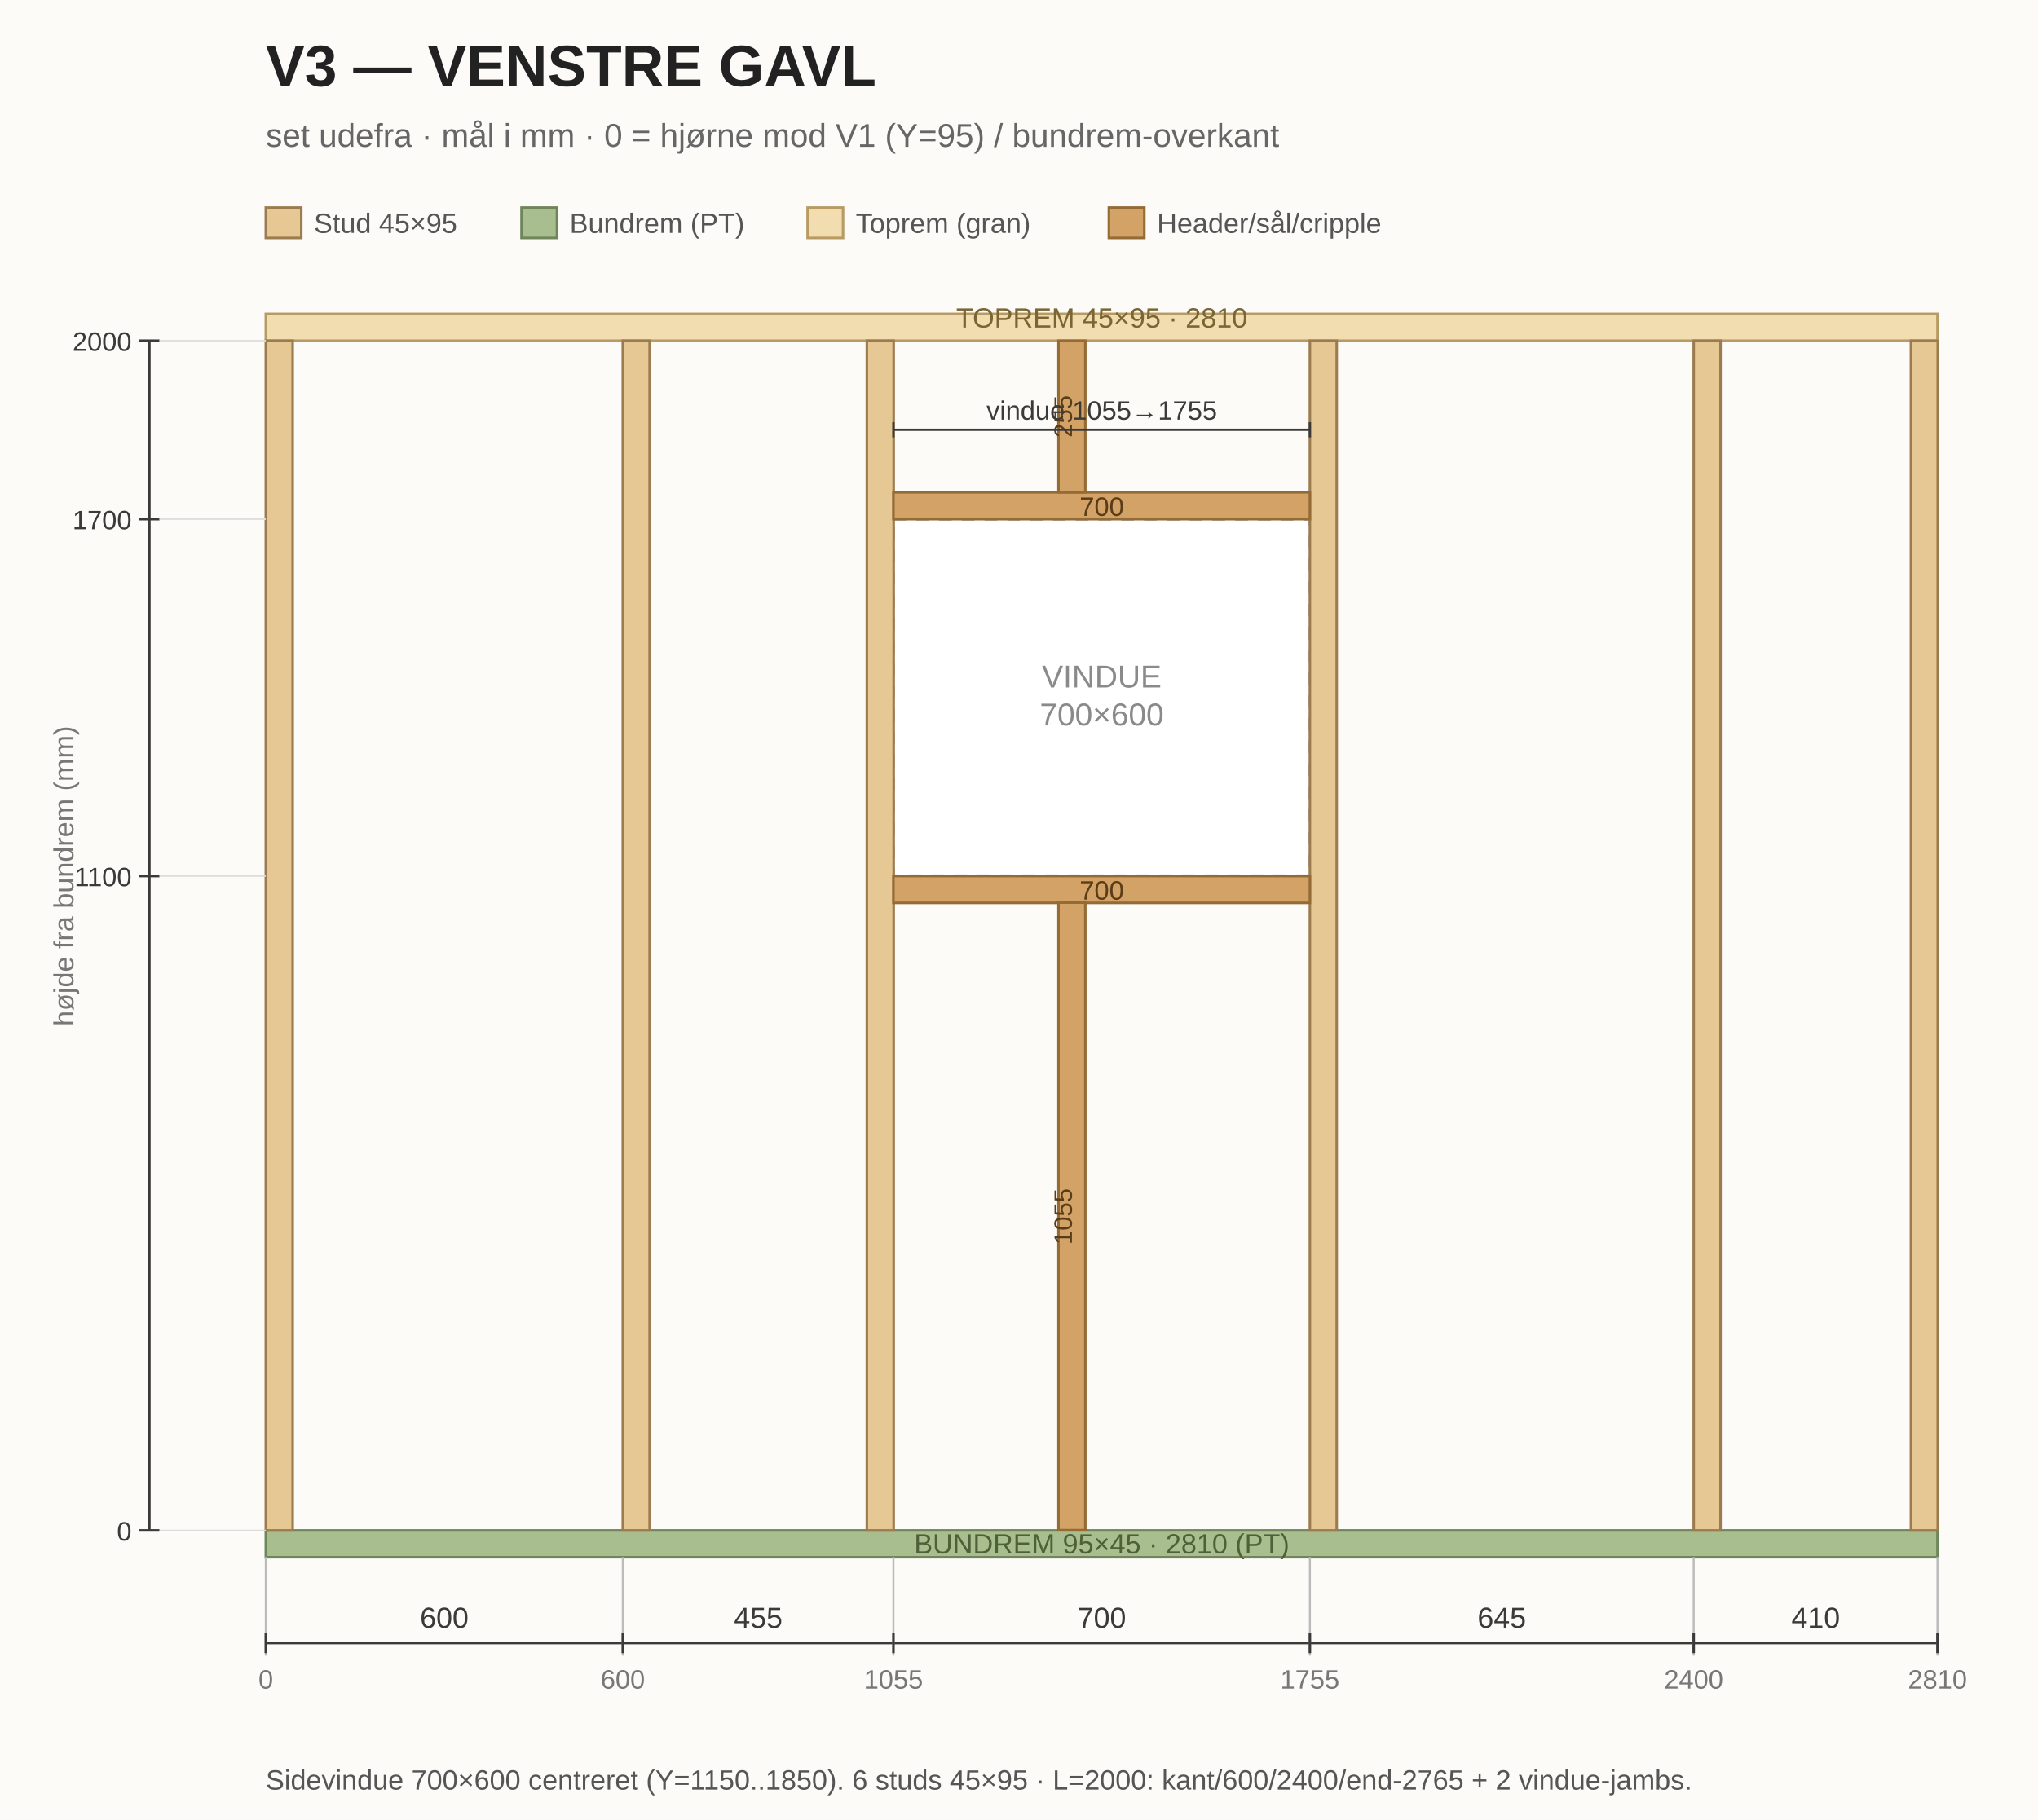
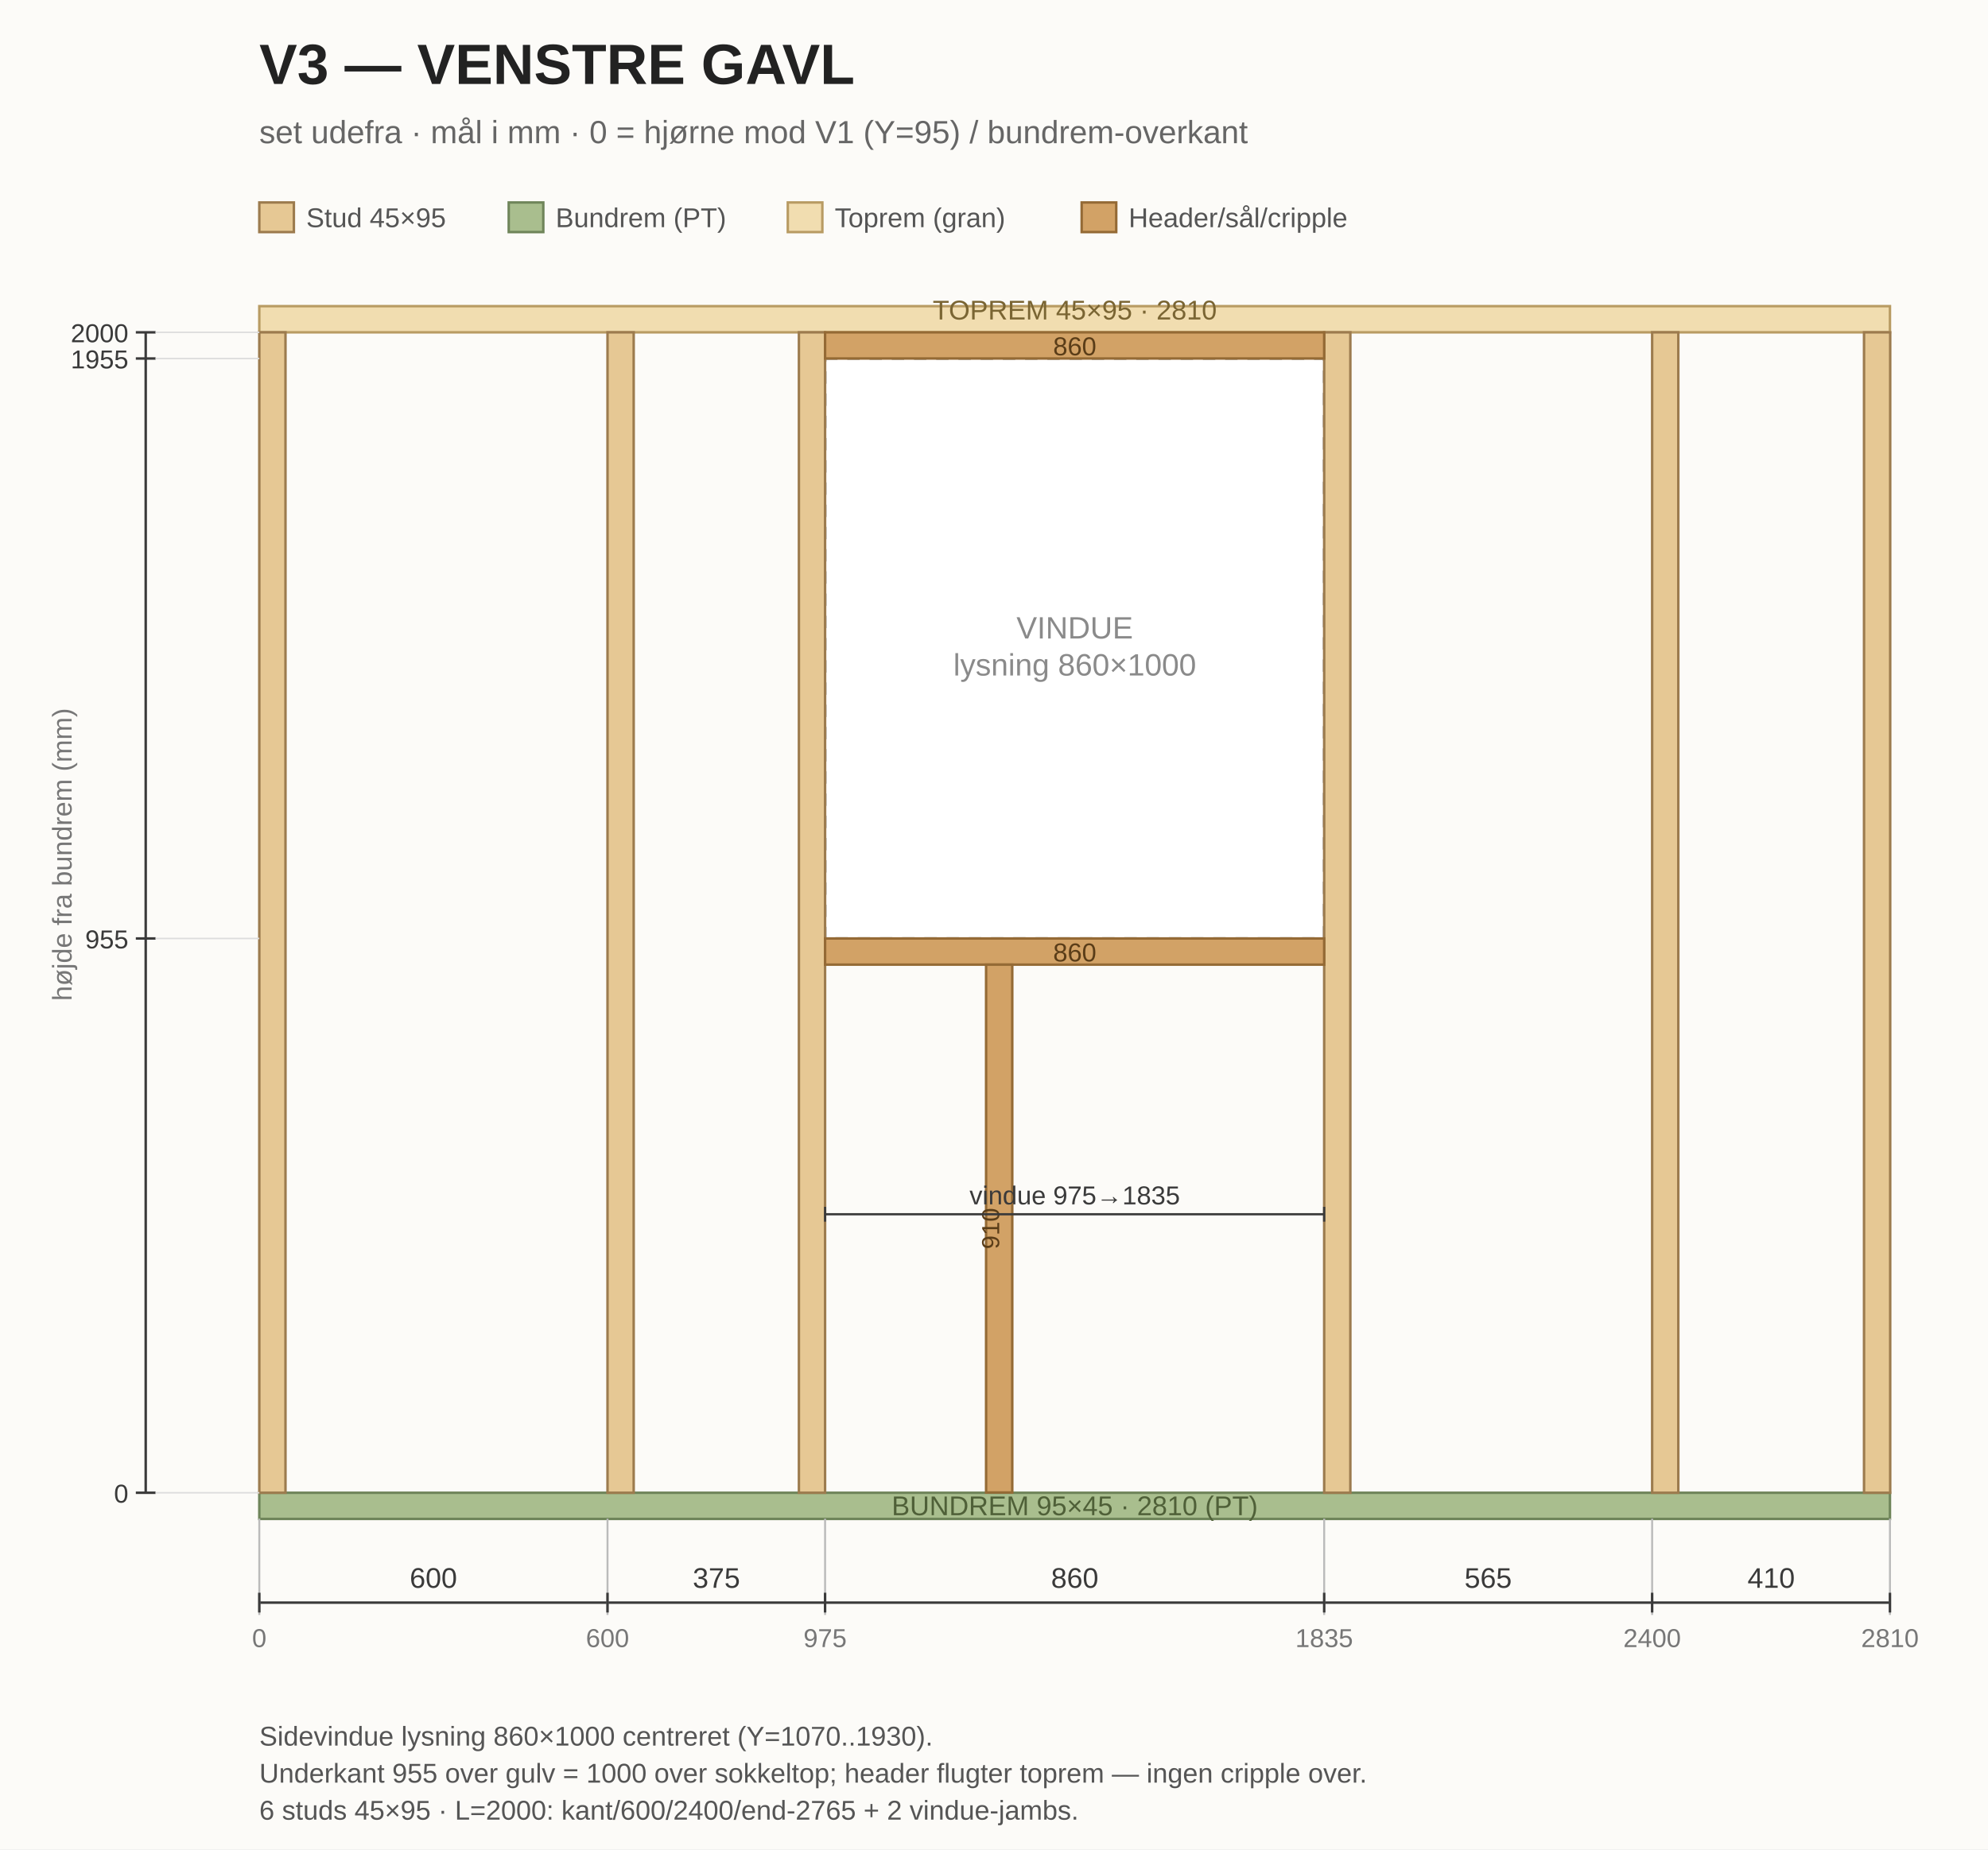
- <svg xmlns="http://www.w3.org/2000/svg" width="805" height="719" viewBox="0 0 805 719" font-family="Segoe UI, Arial, sans-serif">
-   <rect x="0" y="0" width="805" height="719" fill="#fcfbf8" />
+ <svg xmlns="http://www.w3.org/2000/svg" width="805" height="749" viewBox="0 0 805 749" font-family="Segoe UI, Arial, sans-serif">
+   <rect x="0" y="0" width="805" height="749" fill="#fcfbf8" />
  <text x="105" y="34" font-size="23" font-weight="700" fill="#222">V3 — VENSTRE GAVL</text>
  <text x="105" y="58" font-size="13" fill="#666">set udefra · mål i mm · 0 = hjørne mod V1 (Y=95) / bundrem-overkant</text>
  <rect x="105" y="82" width="14" height="12" fill="#e6c894" stroke="#9c7b4e" />
  <text x="124" y="92" font-size="11" fill="#555">Stud 45×95</text>
  <rect x="206" y="82" width="14" height="12" fill="#a9be8e" stroke="#6f855a" />
  <text x="225" y="92" font-size="11" fill="#555">Bundrem (PT)</text>
  <rect x="319" y="82" width="14" height="12" fill="#f1ddb0" stroke="#b89b63" />
  <text x="338" y="92" font-size="11" fill="#555">Toprem (gran)</text>
  <rect x="438" y="82" width="14" height="12" fill="#d2a266" stroke="#946a35" />
  <text x="457" y="92" font-size="11" fill="#555">Header/sål/cripple</text>
-   <rect x="352.9" y="205.1" width="164.5" height="141.0" fill="#ffffff" stroke="#b9b9b9" stroke-width="1.3" stroke-dasharray="5 4" />
-   <text x="435.2" y="271.6" font-size="12.5" fill="#8a8a8a" text-anchor="middle">VINDUE</text>
-   <text x="435.2" y="286.6" font-size="12.5" fill="#8a8a8a" text-anchor="middle">700×600</text>
+   <rect x="334.1" y="145.2" width="202.1" height="235.0" fill="#ffffff" stroke="#b9b9b9" stroke-width="1.3" stroke-dasharray="5 4" />
+   <text x="435.2" y="258.6" font-size="12.5" fill="#8a8a8a" text-anchor="middle">VINDUE</text>
+   <text x="435.2" y="273.6" font-size="12.5" fill="#8a8a8a" text-anchor="middle">lysning 860×1000</text>
  <rect x="105.0" y="604.6" width="660.3" height="10.6" fill="#a9be8e" stroke="#6f855a" stroke-width="1" rx="0" />
  <rect x="105.0" y="124.0" width="660.3" height="10.6" fill="#f1ddb0" stroke="#b89b63" stroke-width="1" rx="0" />
  <rect x="105.0" y="134.6" width="10.6" height="470.0" fill="#e6c894" stroke="#9c7b4e" stroke-width="1" rx="0" />
  <rect x="246.0" y="134.6" width="10.6" height="470.0" fill="#e6c894" stroke="#9c7b4e" stroke-width="1" rx="0" />
  <rect x="669.0" y="134.6" width="10.6" height="470.0" fill="#e6c894" stroke="#9c7b4e" stroke-width="1" rx="0" />
  <rect x="754.8" y="134.6" width="10.6" height="470.0" fill="#e6c894" stroke="#9c7b4e" stroke-width="1" rx="0" />
-   <rect x="342.4" y="134.6" width="10.6" height="470.0" fill="#e6c894" stroke="#9c7b4e" stroke-width="1" rx="0" />
-   <rect x="517.4" y="134.6" width="10.6" height="470.0" fill="#e6c894" stroke="#9c7b4e" stroke-width="1" rx="0" />
-   <rect x="352.9" y="194.5" width="164.5" height="10.6" fill="#d2a266" stroke="#946a35" stroke-width="1" rx="0" />
-   <text x="435.2" y="203.8" font-size="10.5" fill="#5a3d18" text-anchor="middle">700</text>
-   <rect x="352.9" y="346.1" width="164.5" height="10.6" fill="#d2a266" stroke="#946a35" stroke-width="1" rx="0" />
-   <text x="435.2" y="355.4" font-size="10.5" fill="#5a3d18" text-anchor="middle">700</text>
-   <rect x="418.1" y="356.6" width="10.6" height="247.9" fill="#d2a266" stroke="#946a35" stroke-width="1" rx="0" />
-   <text x="423.4" y="480.6" font-size="10" fill="#5a3d18" text-anchor="middle" transform="rotate(-90 423.4 480.6)">1055</text>
-   <rect x="418.1" y="134.6" width="10.6" height="59.9" fill="#d2a266" stroke="#946a35" stroke-width="1" rx="0" />
-   <text x="423.4" y="164.5" font-size="10" fill="#5a3d18" text-anchor="middle" transform="rotate(-90 423.4 164.5)">255</text>
+   <rect x="323.5" y="134.6" width="10.6" height="470.0" fill="#e6c894" stroke="#9c7b4e" stroke-width="1" rx="0" />
+   <rect x="536.2" y="134.6" width="10.6" height="470.0" fill="#e6c894" stroke="#9c7b4e" stroke-width="1" rx="0" />
+   <rect x="334.1" y="134.6" width="202.1" height="10.6" fill="#d2a266" stroke="#946a35" stroke-width="1" rx="0" />
+   <text x="435.2" y="143.9" font-size="10.5" fill="#5a3d18" text-anchor="middle">860</text>
+   <rect x="334.1" y="380.1" width="202.1" height="10.6" fill="#d2a266" stroke="#946a35" stroke-width="1" rx="0" />
+   <text x="435.2" y="389.4" font-size="10.5" fill="#5a3d18" text-anchor="middle">860</text>
+   <rect x="399.3" y="390.7" width="10.6" height="213.8" fill="#d2a266" stroke="#946a35" stroke-width="1" rx="0" />
+   <text x="404.6" y="497.6" font-size="10" fill="#5a3d18" text-anchor="middle" transform="rotate(-90 404.6 497.6)">910</text>
  <text x="435.2" y="129.4" font-size="11" fill="#7a6533" text-anchor="middle">TOPREM 45×95 · 2810</text>
  <text x="435.2" y="609.7" font-size="11" fill="#4f6038" text-anchor="middle" dy="4">BUNDREM 95×45 · 2810 (PT)</text>
  <line x1="105.0" y1="649.1" x2="765.3" y2="649.1" stroke="#3a3a3a" stroke-width="1" />
  <line x1="105.0" y1="615.1" x2="105.0" y2="654.1" stroke="#bbb" stroke-width="0.8" />
  <line x1="105.0" y1="645.1" x2="105.0" y2="653.1" stroke="#3a3a3a" stroke-width="1" />
  <line x1="246.0" y1="615.1" x2="246.0" y2="654.1" stroke="#bbb" stroke-width="0.8" />
  <line x1="246.0" y1="645.1" x2="246.0" y2="653.1" stroke="#3a3a3a" stroke-width="1" />
-   <line x1="352.9" y1="615.1" x2="352.9" y2="654.1" stroke="#bbb" stroke-width="0.8" />
-   <line x1="352.9" y1="645.1" x2="352.9" y2="653.1" stroke="#3a3a3a" stroke-width="1" />
-   <line x1="517.4" y1="615.1" x2="517.4" y2="654.1" stroke="#bbb" stroke-width="0.8" />
-   <line x1="517.4" y1="645.1" x2="517.4" y2="653.1" stroke="#3a3a3a" stroke-width="1" />
+   <line x1="334.1" y1="615.1" x2="334.1" y2="654.1" stroke="#bbb" stroke-width="0.8" />
+   <line x1="334.1" y1="645.1" x2="334.1" y2="653.1" stroke="#3a3a3a" stroke-width="1" />
+   <line x1="536.2" y1="615.1" x2="536.2" y2="654.1" stroke="#bbb" stroke-width="0.8" />
+   <line x1="536.2" y1="645.1" x2="536.2" y2="653.1" stroke="#3a3a3a" stroke-width="1" />
  <line x1="669.0" y1="615.1" x2="669.0" y2="654.1" stroke="#bbb" stroke-width="0.8" />
  <line x1="669.0" y1="645.1" x2="669.0" y2="653.1" stroke="#3a3a3a" stroke-width="1" />
  <line x1="765.3" y1="615.1" x2="765.3" y2="654.1" stroke="#bbb" stroke-width="0.8" />
  <line x1="765.3" y1="645.1" x2="765.3" y2="653.1" stroke="#3a3a3a" stroke-width="1" />
  <text x="175.5" y="643.1" font-size="11.5" fill="#3a3a3a" text-anchor="middle">600</text>
-   <text x="299.5" y="643.1" font-size="11.5" fill="#3a3a3a" text-anchor="middle">455</text>
-   <text x="435.2" y="643.1" font-size="11.5" fill="#3a3a3a" text-anchor="middle">700</text>
-   <text x="593.2" y="643.1" font-size="11.5" fill="#3a3a3a" text-anchor="middle">645</text>
+   <text x="290.1" y="643.1" font-size="11.5" fill="#3a3a3a" text-anchor="middle">375</text>
+   <text x="435.2" y="643.1" font-size="11.5" fill="#3a3a3a" text-anchor="middle">860</text>
+   <text x="602.6" y="643.1" font-size="11.5" fill="#3a3a3a" text-anchor="middle">565</text>
  <text x="717.2" y="643.1" font-size="11.5" fill="#3a3a3a" text-anchor="middle">410</text>
  <text x="105.0" y="667.1" font-size="10.5" fill="#777" text-anchor="middle">0</text>
  <text x="246.0" y="667.1" font-size="10.5" fill="#777" text-anchor="middle">600</text>
-   <text x="352.9" y="667.1" font-size="10.5" fill="#777" text-anchor="middle">1055</text>
-   <text x="517.4" y="667.1" font-size="10.5" fill="#777" text-anchor="middle">1755</text>
+   <text x="334.1" y="667.1" font-size="10.5" fill="#777" text-anchor="middle">975</text>
+   <text x="536.2" y="667.1" font-size="10.5" fill="#777" text-anchor="middle">1835</text>
  <text x="669.0" y="667.1" font-size="10.5" fill="#777" text-anchor="middle">2400</text>
  <text x="765.3" y="667.1" font-size="10.5" fill="#777" text-anchor="middle">2810</text>
-   <line x1="352.9" y1="169.8" x2="517.4" y2="169.8" stroke="#3a3a3a" stroke-width="0.9" />
-   <line x1="352.9" y1="166.8" x2="352.9" y2="172.8" stroke="#3a3a3a" stroke-width="0.9" />
-   <line x1="517.4" y1="166.8" x2="517.4" y2="172.8" stroke="#3a3a3a" stroke-width="0.9" />
-   <text x="435.2" y="165.8" font-size="10.5" fill="#3a3a3a" text-anchor="middle">vindue 1055→1755</text>
+   <line x1="334.1" y1="491.8" x2="536.2" y2="491.8" stroke="#3a3a3a" stroke-width="0.9" />
+   <line x1="334.1" y1="488.8" x2="334.1" y2="494.8" stroke="#3a3a3a" stroke-width="0.9" />
+   <line x1="536.2" y1="488.8" x2="536.2" y2="494.8" stroke="#3a3a3a" stroke-width="0.9" />
+   <text x="435.2" y="487.8" font-size="10.5" fill="#3a3a3a" text-anchor="middle">vindue 975→1835</text>
  <line x1="59.0" y1="604.6" x2="59.0" y2="134.6" stroke="#3a3a3a" stroke-width="1" />
  <line x1="55.0" y1="604.6" x2="63.0" y2="604.6" stroke="#3a3a3a" stroke-width="1" />
  <line x1="63.0" y1="604.6" x2="105.0" y2="604.6" stroke="#ddd" stroke-width="0.6" />
  <text x="52.0" y="608.6" font-size="10.5" fill="#3a3a3a" text-anchor="end">0</text>
-   <line x1="55.0" y1="346.1" x2="63.0" y2="346.1" stroke="#3a3a3a" stroke-width="1" />
-   <line x1="63.0" y1="346.1" x2="105.0" y2="346.1" stroke="#ddd" stroke-width="0.6" />
-   <text x="52.0" y="350.1" font-size="10.5" fill="#3a3a3a" text-anchor="end">1100</text>
-   <line x1="55.0" y1="205.1" x2="63.0" y2="205.1" stroke="#3a3a3a" stroke-width="1" />
-   <line x1="63.0" y1="205.1" x2="105.0" y2="205.1" stroke="#ddd" stroke-width="0.6" />
-   <text x="52.0" y="209.1" font-size="10.5" fill="#3a3a3a" text-anchor="end">1700</text>
+   <line x1="55.0" y1="380.1" x2="63.0" y2="380.1" stroke="#3a3a3a" stroke-width="1" />
+   <line x1="63.0" y1="380.1" x2="105.0" y2="380.1" stroke="#ddd" stroke-width="0.6" />
+   <text x="52.0" y="384.1" font-size="10.5" fill="#3a3a3a" text-anchor="end">955</text>
+   <line x1="55.0" y1="145.2" x2="63.0" y2="145.2" stroke="#3a3a3a" stroke-width="1" />
+   <line x1="63.0" y1="145.2" x2="105.0" y2="145.2" stroke="#ddd" stroke-width="0.6" />
+   <text x="52.0" y="149.2" font-size="10.5" fill="#3a3a3a" text-anchor="end">1955</text>
  <line x1="55.0" y1="134.6" x2="63.0" y2="134.6" stroke="#3a3a3a" stroke-width="1" />
  <line x1="63.0" y1="134.6" x2="105.0" y2="134.6" stroke="#ddd" stroke-width="0.6" />
  <text x="52.0" y="138.6" font-size="10.5" fill="#3a3a3a" text-anchor="end">2000</text>
  <text x="29.0" y="346.1" font-size="11" fill="#777" text-anchor="middle" transform="rotate(-90 29.0 346.1)">højde fra bundrem (mm)</text>
-   <text x="105" y="707" font-size="11" fill="#555">Sidevindue 700×600 centreret (Y=1150..1850). 6 studs 45×95 · L=2000: kant/600/2400/end-2765 + 2 vindue-jambs.</text>
+   <text x="105" y="707" font-size="11" fill="#555">Sidevindue lysning 860×1000 centreret (Y=1070..1930).</text>
+   <text x="105" y="722" font-size="11" fill="#555">Underkant 955 over gulv = 1000 over sokkeltop; header flugter toprem — ingen cripple over.</text>
+   <text x="105" y="737" font-size="11" fill="#555">6 studs 45×95 · L=2000: kant/600/2400/end-2765 + 2 vindue-jambs.</text>
</svg>
